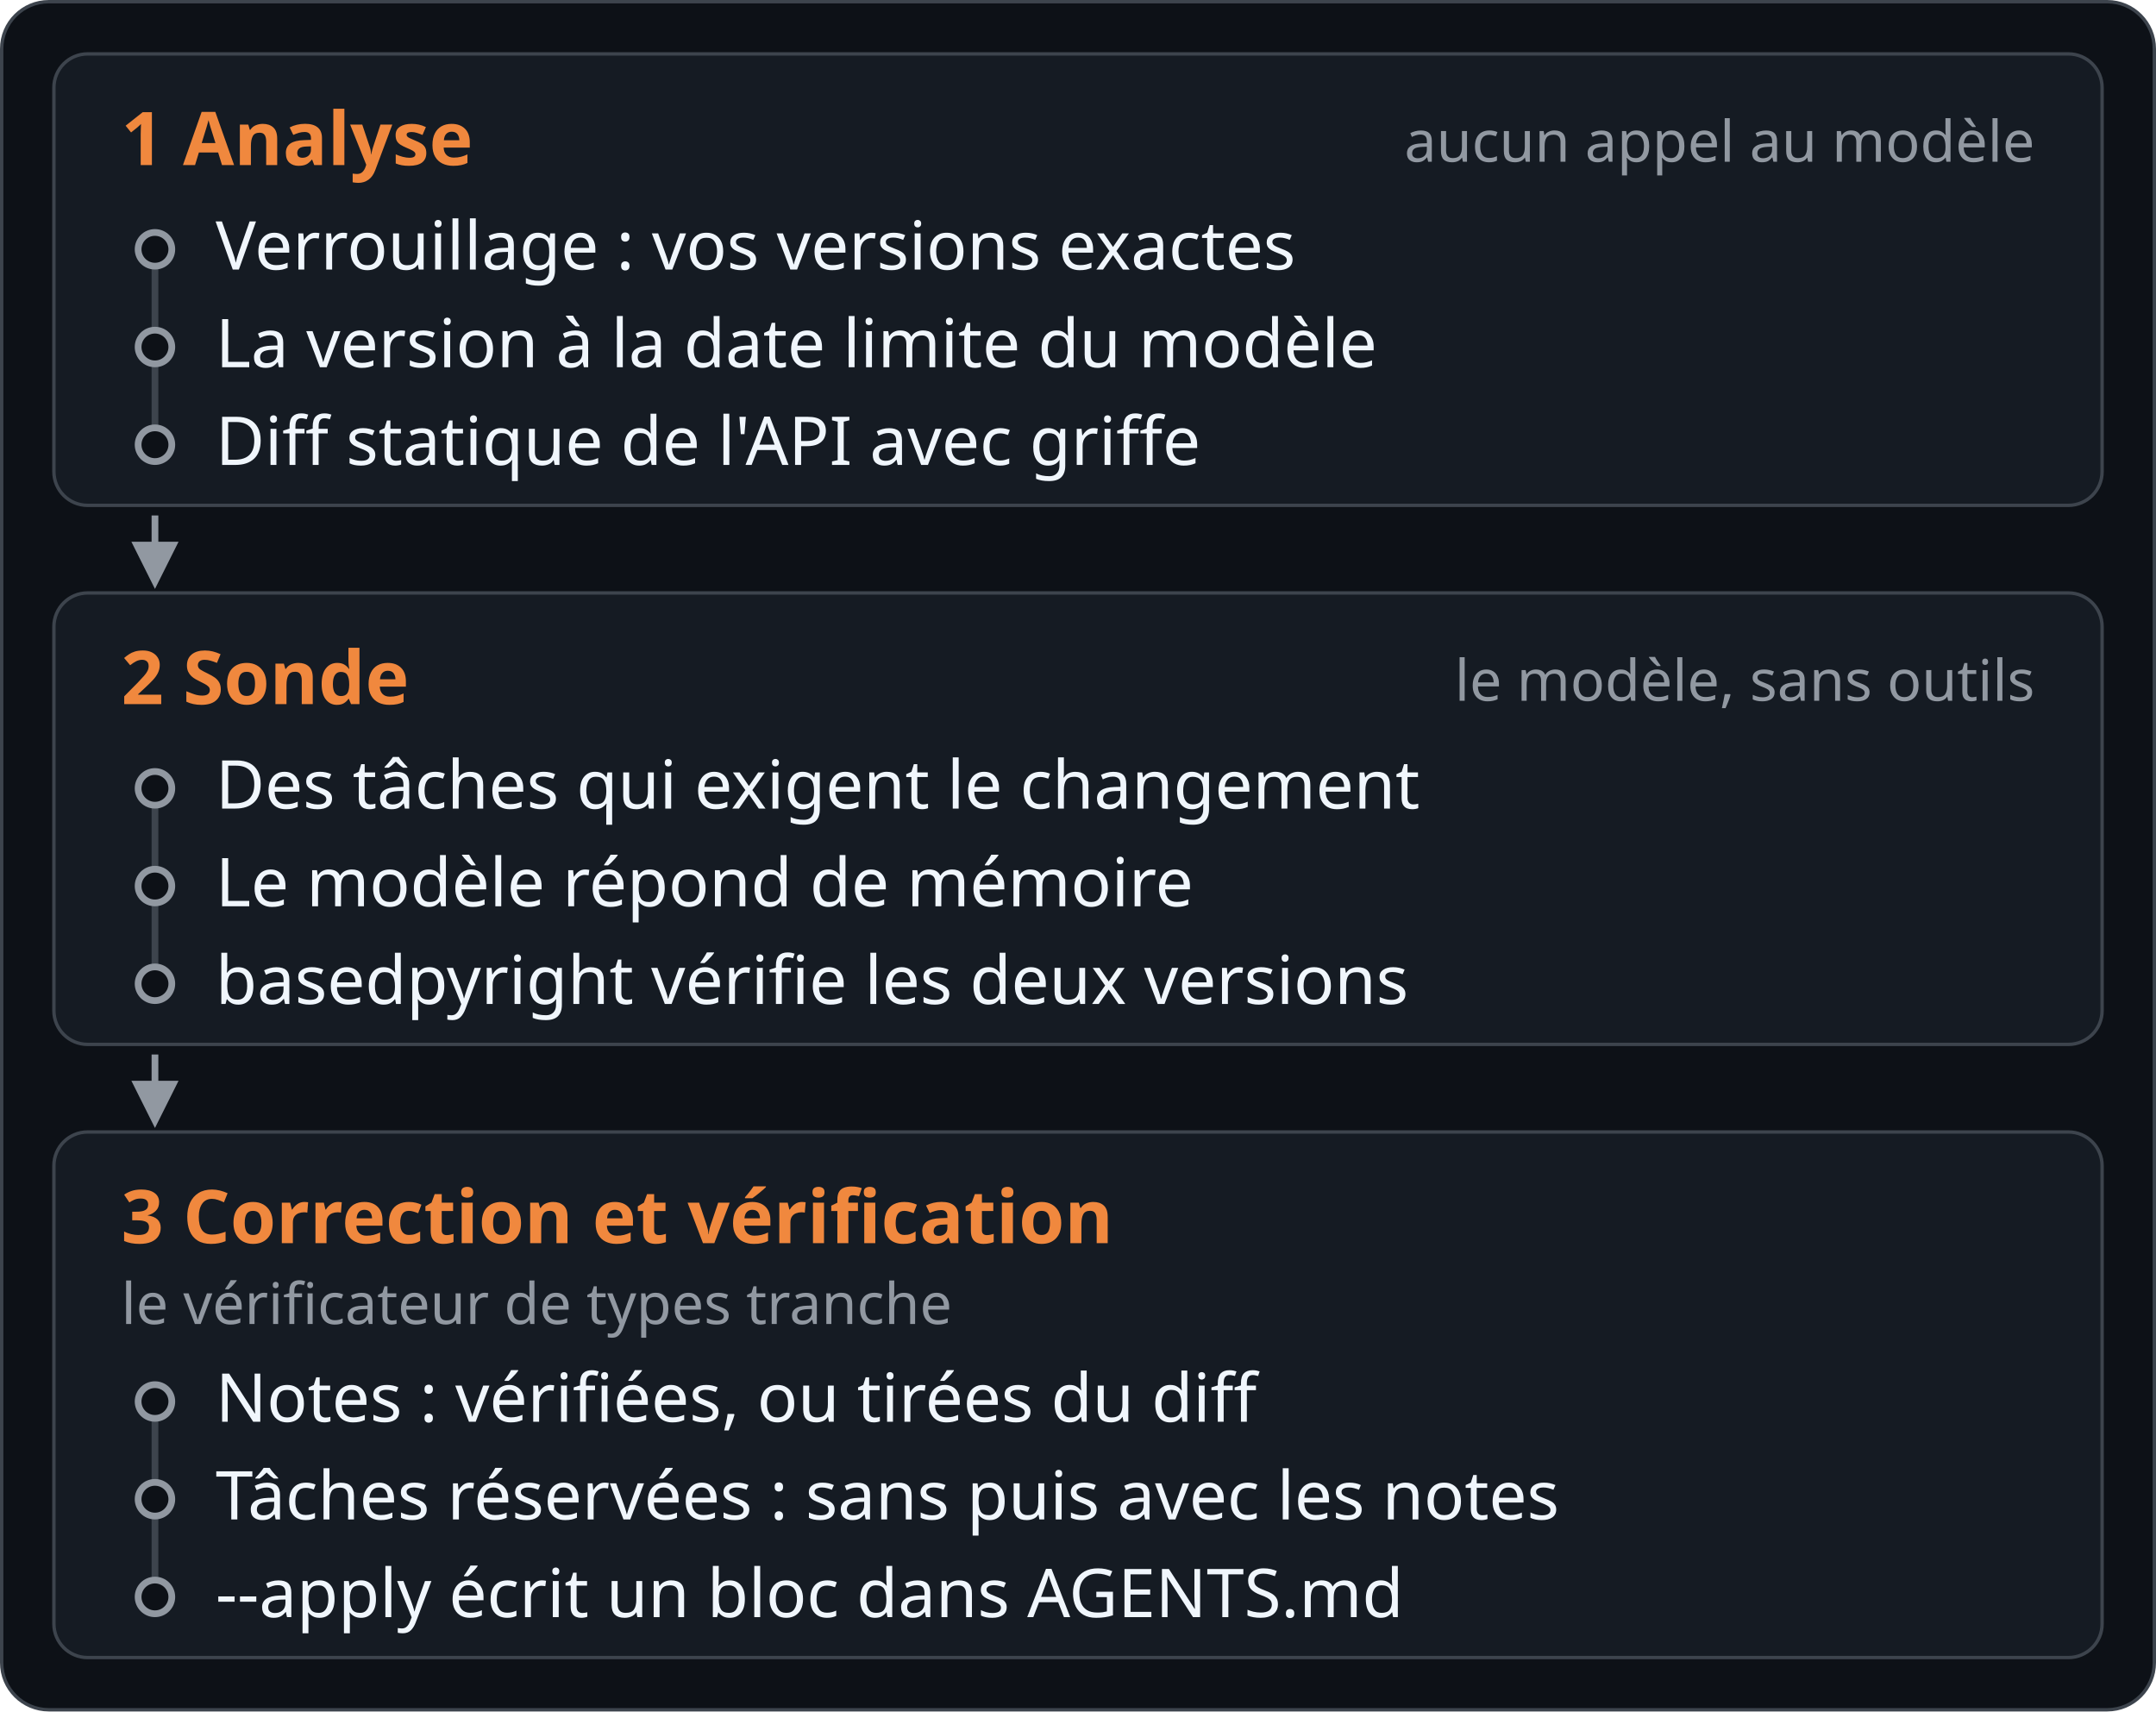
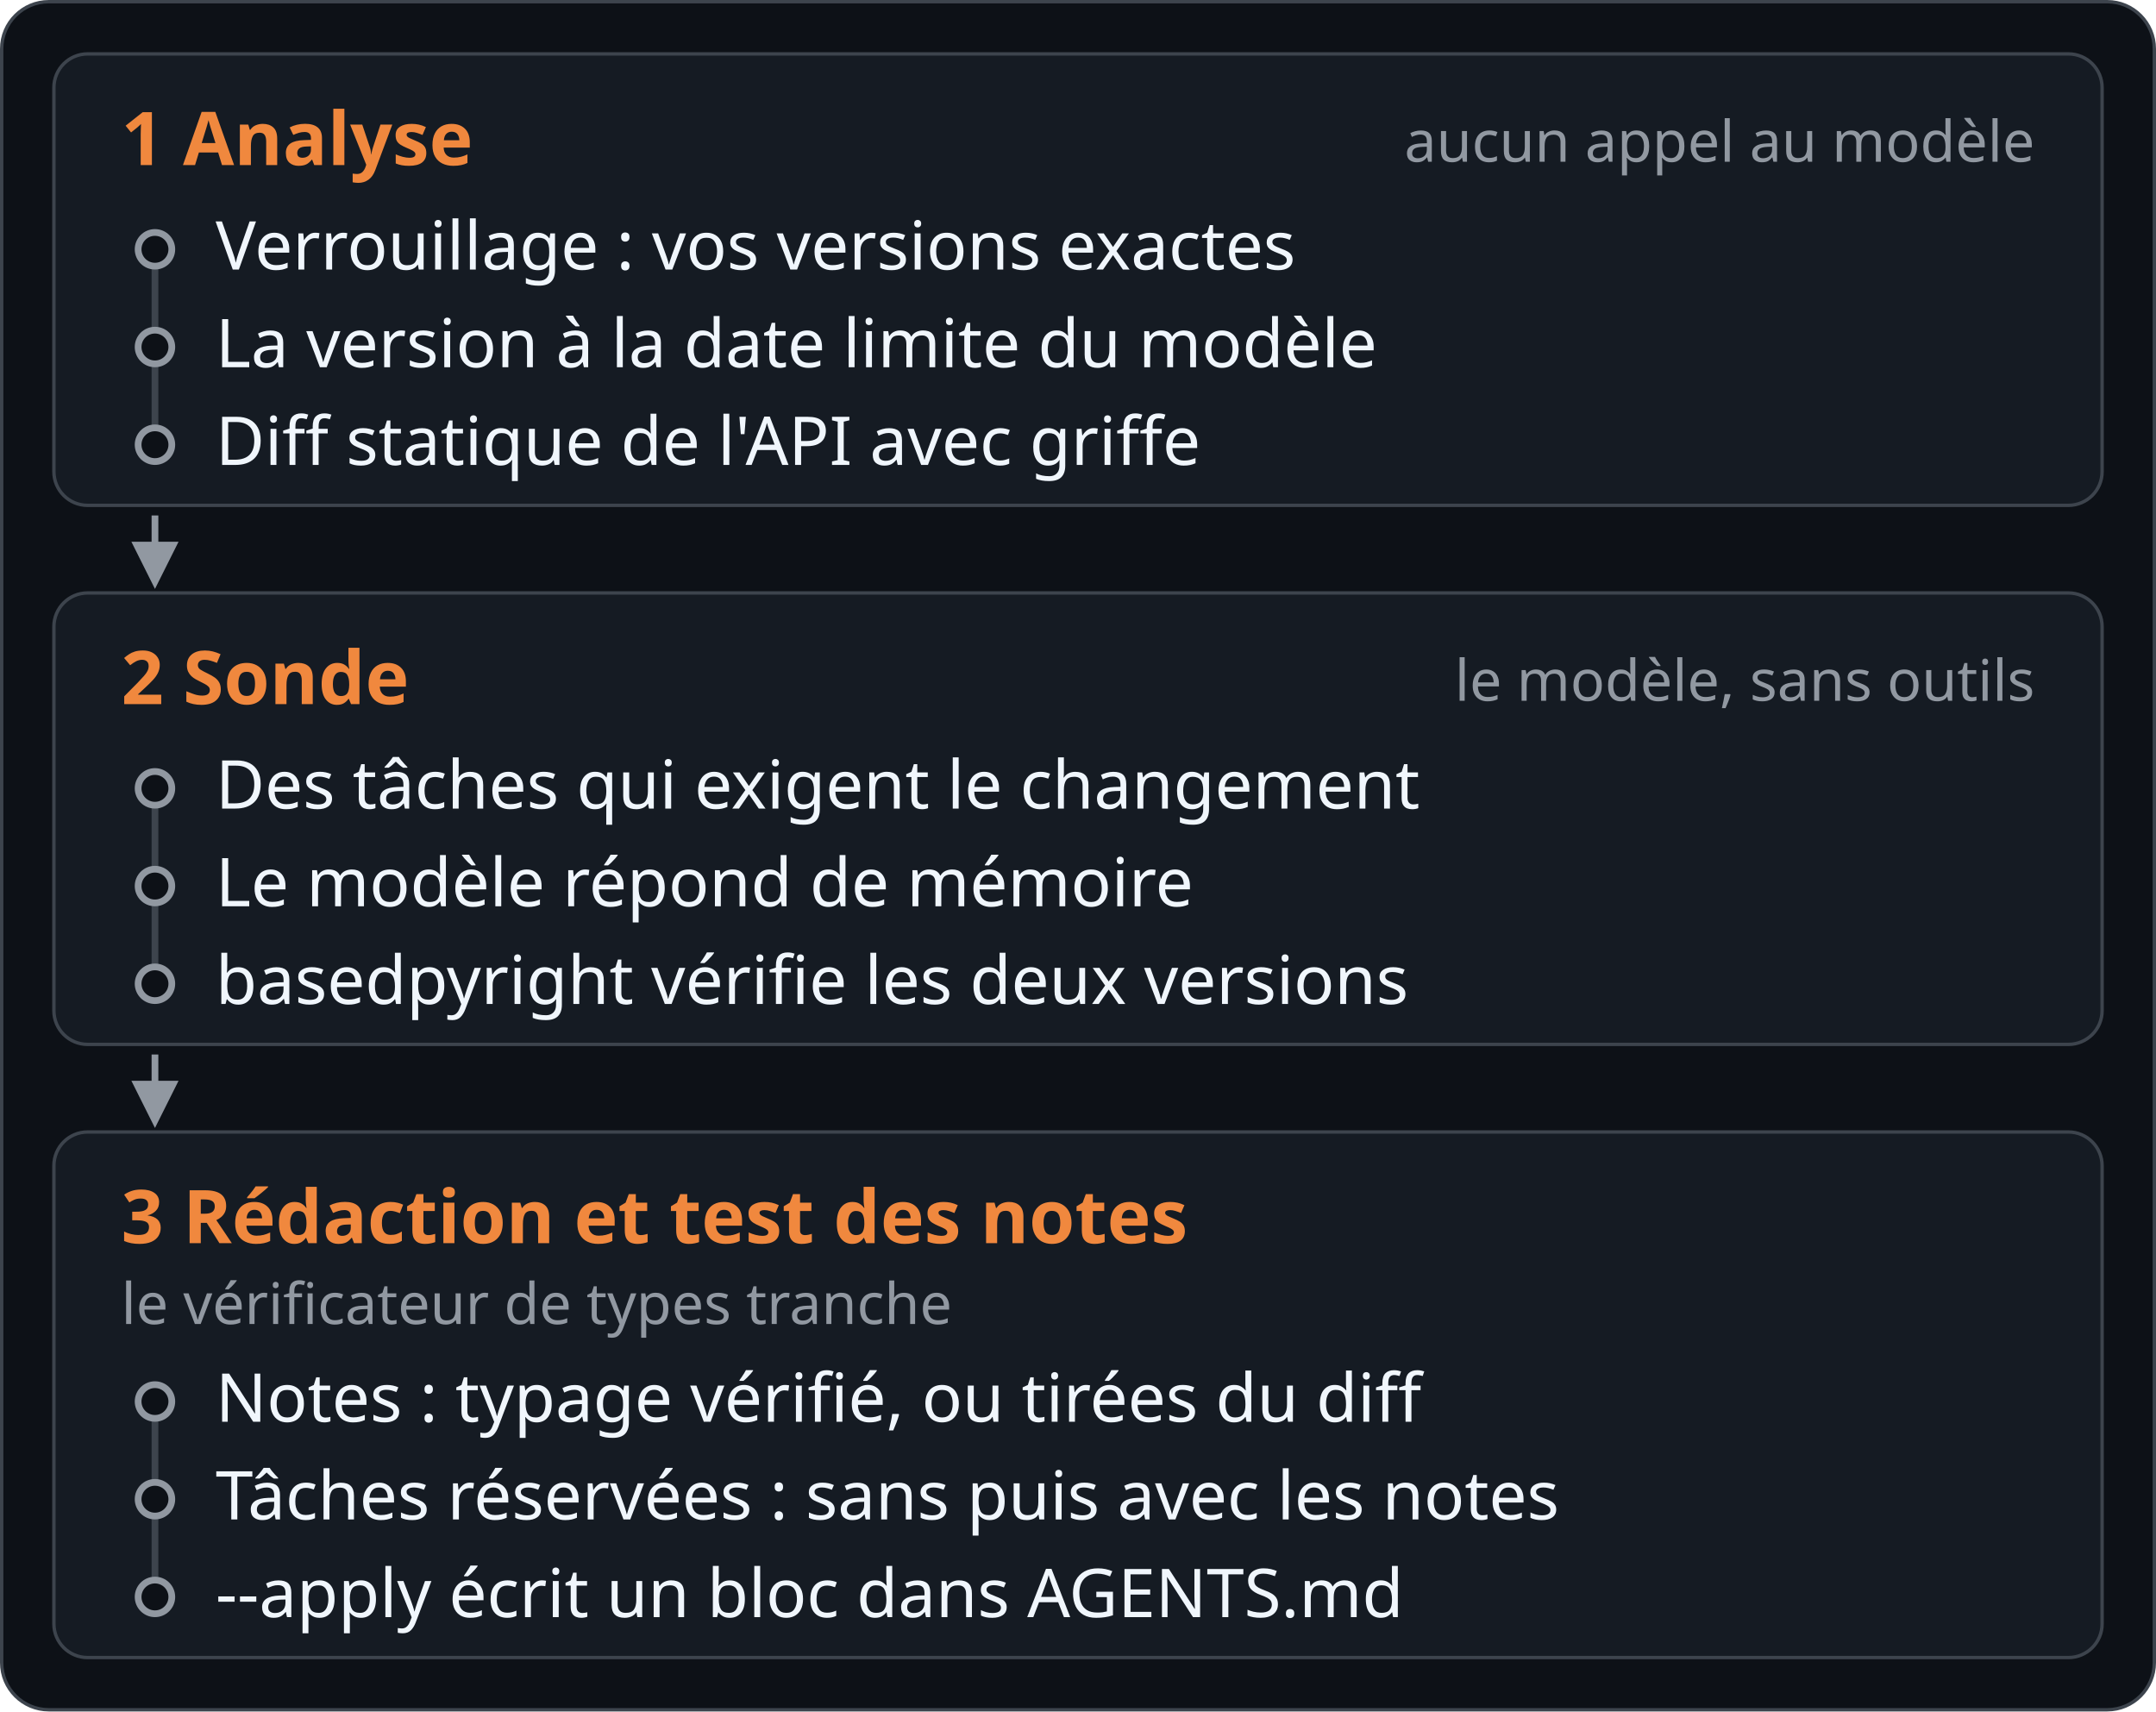
<svg xmlns="http://www.w3.org/2000/svg" width="640" height="508" viewBox="0 0 640 508" role="img" aria-labelledby="title desc" xml:lang="fr">
  <style>
    .sans { font-family: -apple-system, BlinkMacSystemFont, 'Segoe UI', 'Noto Sans', Helvetica, Arial, sans-serif; }
    .mono { font-family: ui-monospace, SFMono-Regular, 'SF Mono', Menlo, Consolas, 'Liberation Mono', monospace; }
    .text { fill: #f0f6fc; }
    .muted { fill: #9198a1; }
    .accent { fill: #f0883e; }
    .red { fill: #ff7b72; }
    .green { fill: #56d364; }
    .b { font-weight: 700; }
    .sb { font-weight: 600; }
  </style>
  <defs>
    <marker id="head" viewBox="0 0 10 10" refX="8" refY="5" markerWidth="7" markerHeight="7" orient="auto-start-reverse">
      <path d="M0 0L10 5L0 10z" fill="#9198a1" />
    </marker>
  </defs>
  <rect x="0.5" y="0.5" width="639" height="507" rx="14" fill="#0d1117" stroke="#3d444d" />
  <rect x="16" y="16" width="608" height="134" rx="10" fill="#151b23" stroke="#3d444d" />
  <text x="36" y="49" font-size="22" class="sans b accent">1  Analyse</text>
  <text x="604" y="48" font-size="17" class="sans muted" text-anchor="end">aucun appel au modèle</text>
  <line x1="46" y1="74" x2="46" y2="132" stroke="#3d444d" stroke-width="2" />
  <circle cx="46" cy="74" r="5" fill="#0d1117" stroke="#9198a1" stroke-width="2" />
  <text x="64" y="80" font-size="20" class="sans text">Verrouillage : vos versions exactes</text>
  <circle cx="46" cy="103" r="5" fill="#0d1117" stroke="#9198a1" stroke-width="2" />
  <text x="64" y="109" font-size="20" class="sans text">La version à la date limite du modèle</text>
  <circle cx="46" cy="132" r="5" fill="#0d1117" stroke="#9198a1" stroke-width="2" />
  <text x="64" y="138" font-size="20" class="sans text">Diff statique de l'API avec griffe</text>
  <line x1="46" y1="153" x2="46" y2="172" stroke="#9198a1" stroke-width="2" marker-end="url(#head)" />
  <rect x="16" y="176" width="608" height="134" rx="10" fill="#151b23" stroke="#3d444d" />
  <text x="36" y="209" font-size="22" class="sans b accent">2  Sonde</text>
  <text x="604" y="208" font-size="17" class="sans muted" text-anchor="end">le modèle, sans outils</text>
  <line x1="46" y1="234" x2="46" y2="292" stroke="#3d444d" stroke-width="2" />
  <circle cx="46" cy="234" r="5" fill="#0d1117" stroke="#9198a1" stroke-width="2" />
  <text x="64" y="240" font-size="20" class="sans text">Des tâches qui exigent le changement</text>
  <circle cx="46" cy="263" r="5" fill="#0d1117" stroke="#9198a1" stroke-width="2" />
  <text x="64" y="269" font-size="20" class="sans text">Le modèle répond de mémoire</text>
  <circle cx="46" cy="292" r="5" fill="#0d1117" stroke="#9198a1" stroke-width="2" />
  <text x="64" y="298" font-size="20" class="sans text">basedpyright vérifie les deux versions</text>
  <line x1="46" y1="313" x2="46" y2="332" stroke="#9198a1" stroke-width="2" marker-end="url(#head)" />
  <rect x="16" y="336" width="608" height="156" rx="10" fill="#151b23" stroke="#3d444d" />
-   <text x="36" y="369" font-size="22" class="sans b accent">3  Correction et vérification</text>
+   <text x="36" y="369" font-size="22" class="sans b accent">3  Rédaction et test des notes</text>
  <text x="36" y="393" font-size="17" class="sans muted">le vérificateur de types tranche</text>
  <line x1="46" y1="416" x2="46" y2="474" stroke="#3d444d" stroke-width="2" />
  <circle cx="46" cy="416" r="5" fill="#0d1117" stroke="#9198a1" stroke-width="2" />
-   <text x="64" y="422" font-size="20" class="sans text">Notes : vérifiées, ou tirées du diff</text>
+   <text x="64" y="422" font-size="20" class="sans text">Notes : typage vérifié, ou tirées du diff</text>
  <circle cx="46" cy="445" r="5" fill="#0d1117" stroke="#9198a1" stroke-width="2" />
  <text x="64" y="451" font-size="20" class="sans text">Tâches réservées : sans puis avec les notes</text>
  <circle cx="46" cy="474" r="5" fill="#0d1117" stroke="#9198a1" stroke-width="2" />
  <text x="64" y="480" font-size="20" class="sans text">--apply écrit un bloc dans AGENTS.md</text>
</svg>
